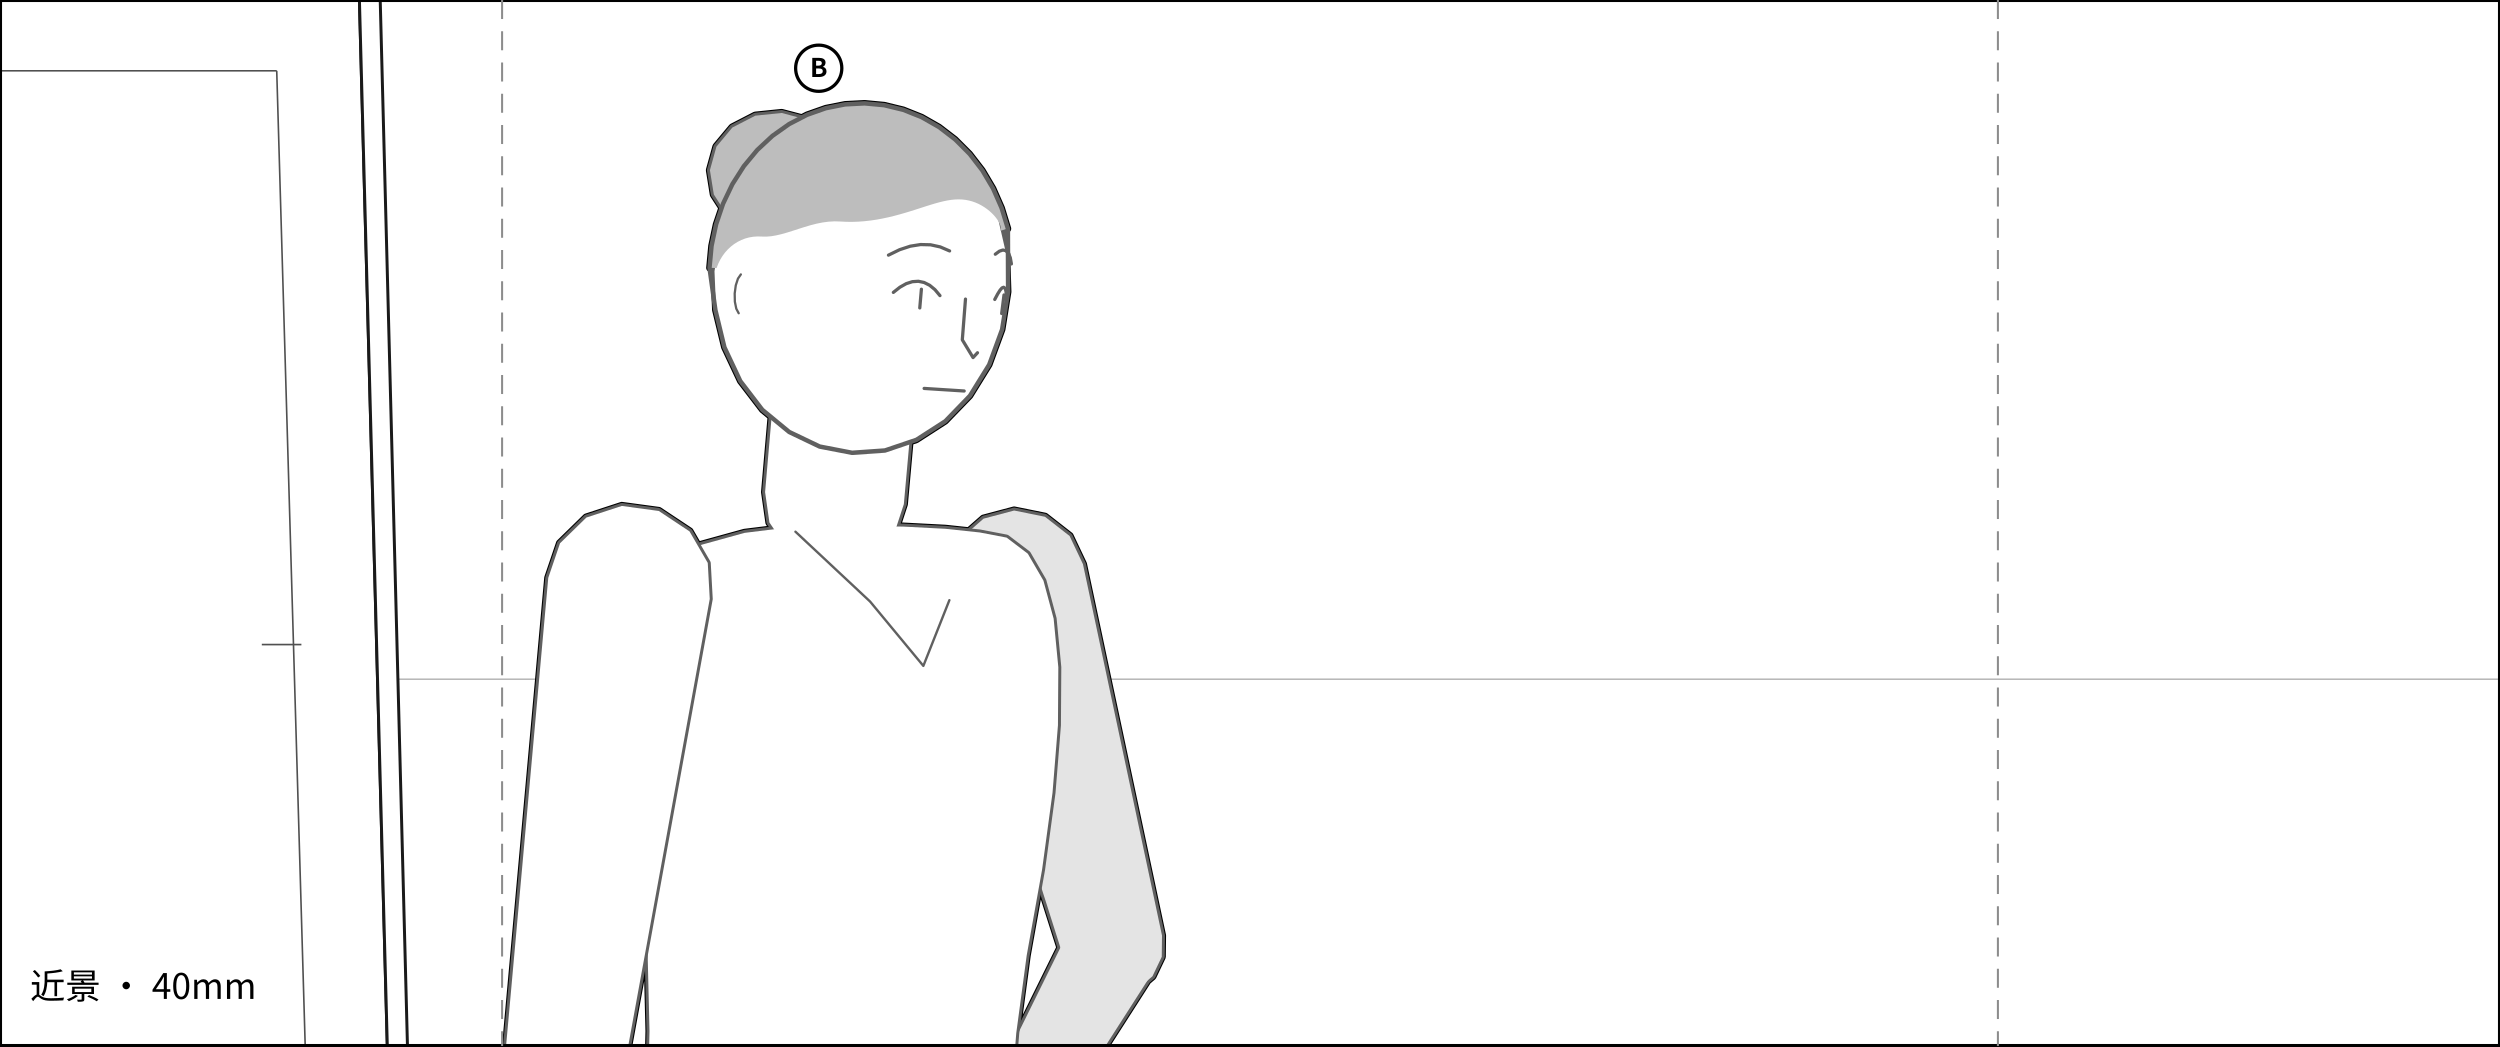
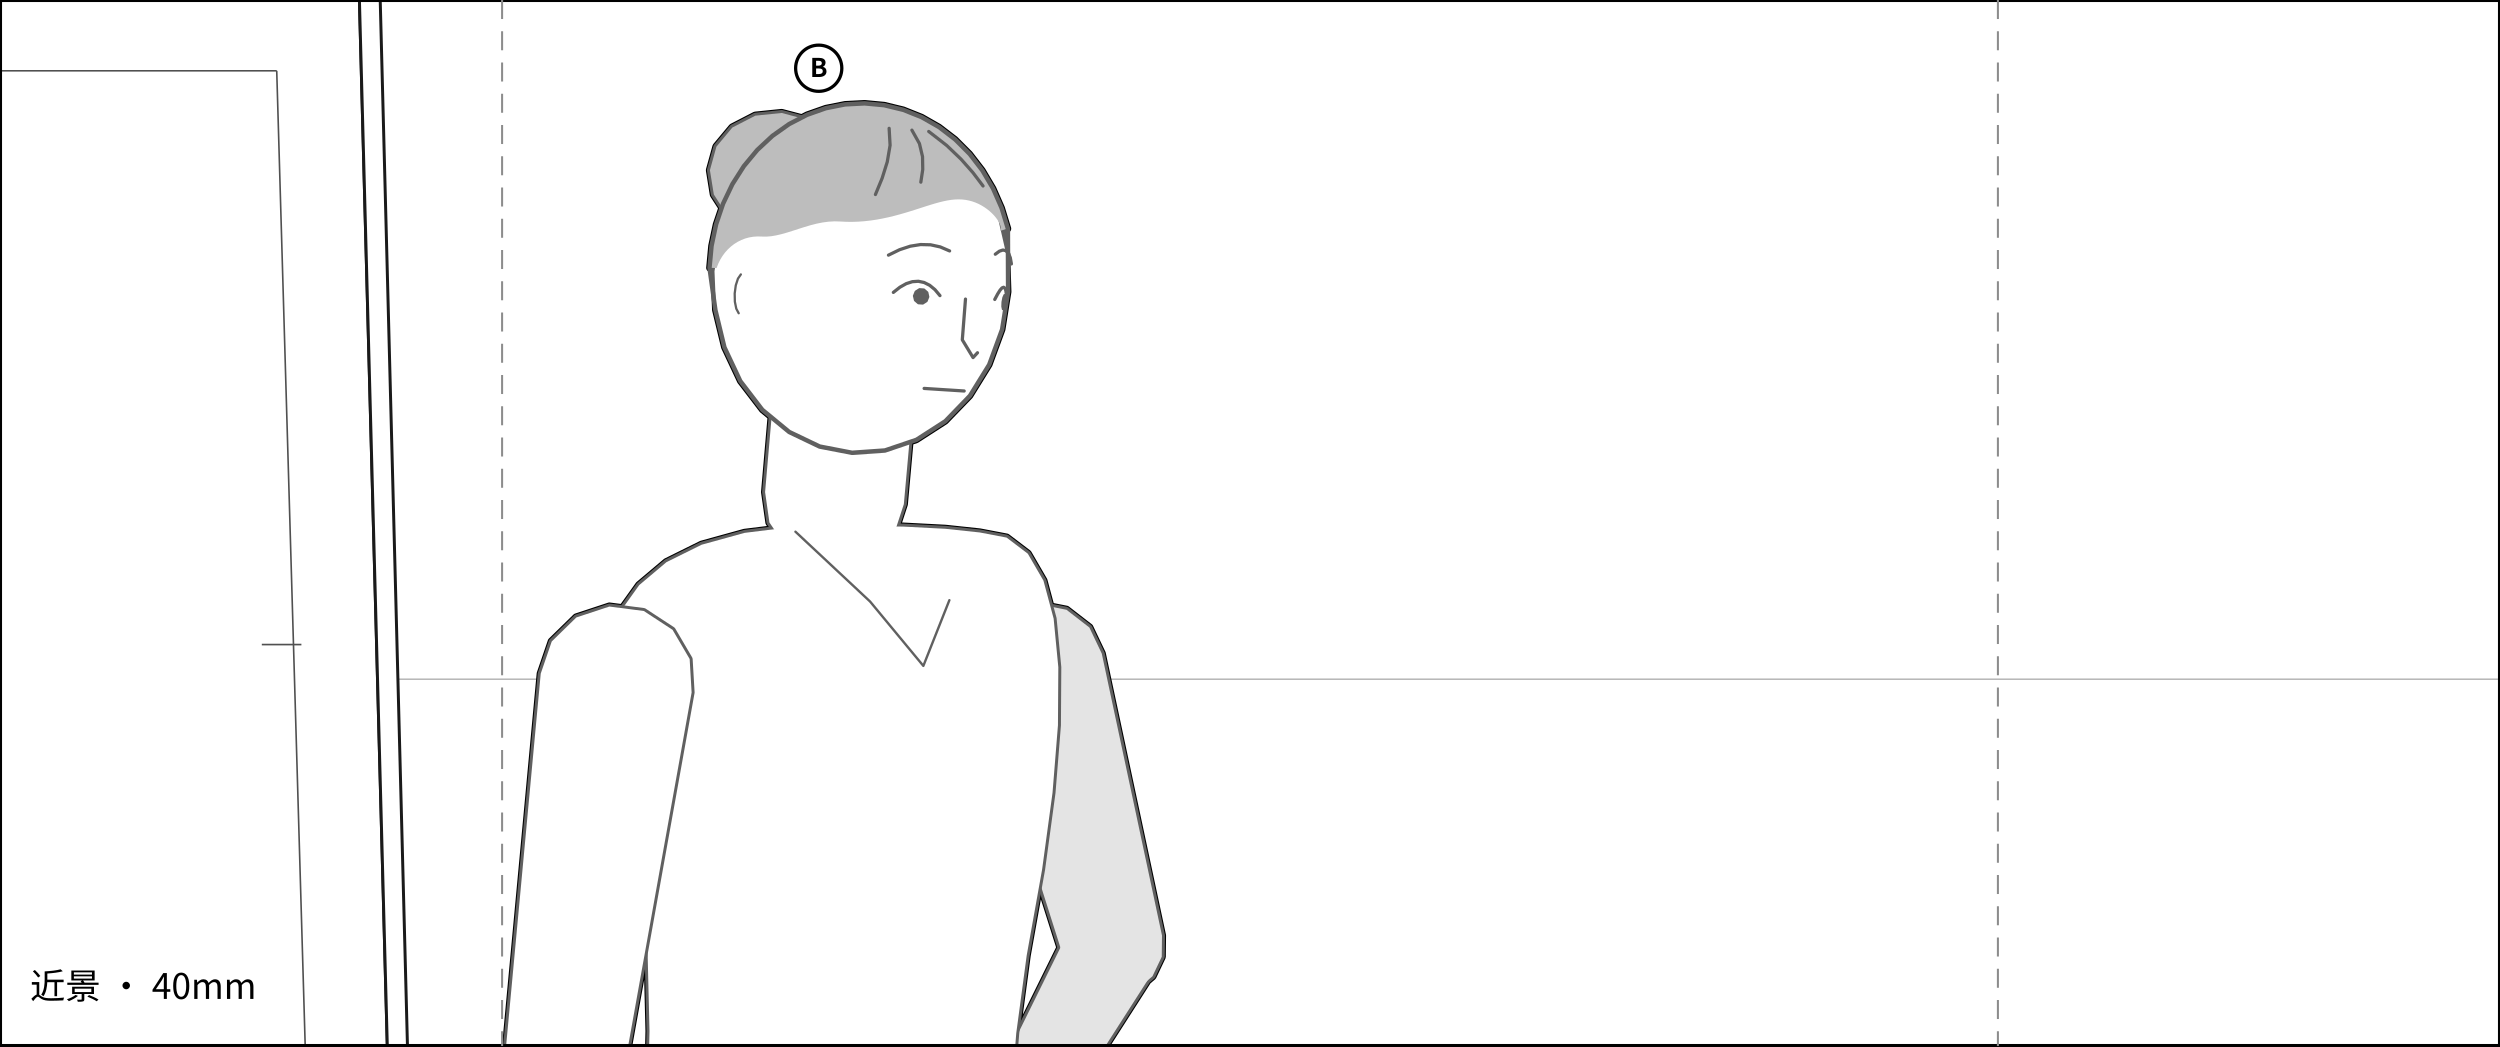
<svg xmlns="http://www.w3.org/2000/svg" viewBox="0 0 1840 769.87" width="1840" height="769.87">
  <defs>
    <clipPath id="s1bwmq6l29df">
      <rect x="0" y="0" width="1840" height="769.87" />
    </clipPath>
  </defs>
  <rect x="0" y="0" width="1840" height="769.87" fill="#ffffff" />
  <g clip-path="url(#s1bwmq6l29df)">
    <g data-layer="ground">
      <path d="M-70635.56 31505L-708.73 924.44M-60413.33 31505L-476.05 924.44M-50191.11 31505L-243.38 924.44M-39968.89 31505L-10.7 924.44M-29746.67 31505L221.97 924.44M-19524.44 31505L454.65 924.44M-9302.22 31505L687.32 924.44M920 31505L920 924.44M11142.22 31505L1152.68 924.44M21364.44 31505L1385.35 924.44M31586.67 31505L1618.03 924.44M41808.89 31505L1850.7 924.44M52031.11 31505L2083.38 924.44M62253.33 31505L2316.05 924.44M72475.56 31505L2548.73 924.44M-54792.51 24576.48L56632.51 24576.48M-10498.54 5205.74L12338.54 5205.74M-5441.14 2994.03L7281.14 2994.03M-3488.55 2140.12L5328.55 2140.12M-2453.14 1687.31L4293.14 1687.31M-1811.59 1406.74L3651.59 1406.74M-1375.08 1215.85L3215.08 1215.85M-1058.86 1077.56L2898.86 1077.56M-819.22 972.76L2659.22 972.76" fill="none" stroke="#d6d6d6" stroke-width="1" />
      <path d="M-920 212.16L2760 212.16" fill="none" stroke="#8c8c8c" stroke-width="1.6" />
    </g>
    <g data-prop="env-wall-back" data-kind="wall">
      <path d="M-801.8 924.44L2641.8 924.44L2746.85 -518.6L-906.85 -518.6Z" fill="#ffffff" stroke="#767676" stroke-width="1.4" stroke-linejoin="round" />
      <path d="M-805.77 869.91L2645.77 869.91M-832.71 499.87L2672.71 499.87" fill="none" stroke="#a5a5a5" stroke-width="0.9" />
    </g>
    <g data-prop="env-wall-left" data-kind="wall">
      <path d="M-70635.56 31505L-708.71 924.43L-808.08 -518.6L-70635.56 -30046.61Z" fill="#ffffff" stroke="#767676" stroke-width="1.4" stroke-linejoin="round" />
      <path d="M-712.47 869.9L-70635.56 29042.93M-737.95 499.86L-70635.56 12629.17" fill="none" stroke="#a5a5a5" stroke-width="0.9" />
    </g>
    <g data-prop="env-wall-right" data-kind="wall">
      <path d="M2548.71 924.43L72475.56 31505L72475.56 -30046.61L2648.08 -518.6Z" fill="#ffffff" stroke="#767676" stroke-width="1.4" stroke-linejoin="round" />
      <path d="M2552.47 869.9L72475.56 29042.93M2577.95 499.86L72475.56 12629.17" fill="none" stroke="#a5a5a5" stroke-width="0.9" />
    </g>
    <g data-prop="p-door-0" data-kind="door">
      <path d="M-138.91 940.97L289.62 940.97L262.55 -74.3L-184.4 -74.3Z" fill="#ffffff" stroke="#1a1a1a" stroke-width="2.2" stroke-linejoin="round" />
      <path d="M-83.05 843.22L226.77 843.22M-83.05 843.22L-116.48 52.11M226.77 843.22L203.67 52.11M-116.48 52.11L203.67 52.11M192.69 474.41L221.83 474.41" fill="none" stroke="#505050" stroke-width="1.2" />
      <path d="M289.62 940.97L303.92 924.44L278.08 -67.53L262.55 -74.3Z" fill="#ffffff" stroke="#1a1a1a" stroke-width="2.2" stroke-linejoin="round" />
    </g>
    <g data-prop="env-lamp-0" data-kind="lamp">
      <path d="M2259.37 1030.2L2387.64 1030.2L2388.61 1014.64L2260.26 1014.64Z" fill="#ffffff" stroke="#767676" stroke-width="1.4" stroke-linejoin="round" />
      <path d="M2259.37 1030.2L2260.26 1014.64L2181.35 967.39L2180.57 982.06Z" fill="#ffffff" stroke="#767676" stroke-width="1.4" stroke-linejoin="round" />
      <path d="M2260.26 1014.64L2388.61 1014.64L2302.15 967.39L2181.35 967.39Z" fill="#ffffff" stroke="#767676" stroke-width="1.4" stroke-linejoin="round" />
      <path d="M2279.65 992.76L2292.66 992.76L2328.08 384.18L2314.74 384.18Z" fill="#ffffff" stroke="#767676" stroke-width="1.4" stroke-linejoin="round" />
      <path d="M2279.65 992.76L2314.74 384.18L2305.73 383.07L2271.09 987.85Z" fill="#ffffff" stroke="#767676" stroke-width="1.4" stroke-linejoin="round" />
      <path d="M2314.74 384.18L2328.08 384.18L2318.98 383.07L2305.73 383.07Z" fill="#ffffff" stroke="#767676" stroke-width="1.4" stroke-linejoin="round" />
      <path d="M2280.43 404.17L2504.72 404.17L2445.08 170.53L2307.55 170.53Z" fill="#ffffff" stroke="#767676" stroke-width="1.4" stroke-linejoin="round" />
      <path d="M2280.43 404.17L2307.55 170.53L2220.39 173.15L2146.36 385.24Z" fill="#ffffff" stroke="#767676" stroke-width="1.4" stroke-linejoin="round" />
    </g>
    <g data-subject="s0" data-view="3q">
-       <path d="M622.59 132.8L619.82 115.03L609.89 99.36L594.27 88.15L575.32 83.15L555.91 85.14L539.04 93.84L527.29 107.93L522.5 125.24L525.37 143.12L535.47 158.8L551.2 169.91L570.16 174.77L589.46 172.67L606.17 163.96L617.8 149.97ZM784.14 709.01L792.04 722.41L805.03 731.05L820.65 733.35L835.99 728.9L848.21 718.54L855.05 704.2L855.23 688.54L797.05 415.22L787.23 394.5L769.1 380.34L746.4 375.75L723.89 381.73L706.35 397.08L697.49 418.54L699.19 441.58ZM713.32 833.52L710.69 844.11L712.81 854.62L719.29 863.11L728.92 868.01L739.92 868.43L750.26 864.31L758.07 856.41L848.77 715.04L854.2 699.83L852.24 684.04L843.29 671L829.23 663.49L813.03 663.13L798.13 670.02L787.75 682.71ZM706.13 880.81L708.1 889.85L713.56 897.28L721.64 901.92L731.06 903.05L740.35 900.52L748.05 894.71L752.96 886.54L765.18 852.55L766.59 837.87L760.66 824.6L748.83 815.95L733.96 814.04L719.67 819.37L709.46 830.65L705.83 845.12ZM637.08 1381.5L644.87 1402.1L661.19 1417.03L683.05 1423.61L706.5 1420.71L727.33 1408.89L741.86 1390.3L747.5 1368.23L759.33 996.14L751.35 959.09L726.68 930.26L690.49 915.96L650.57 919.43L615.68 940.06L593.53 973.37L589.03 1012.01ZM640.83 1775.75L643.97 1788.33L652.66 1797.88L665.23 1802.61L679.36 1801.66L692.4 1795.23L701.96 1784.52L706.26 1771.51L745.72 1371.6L742.38 1348.67L728.52 1330.34L706.99 1320.5L682.29 1321.25L659.62 1332.5L643.82 1351.9L638.26 1375.31ZM807.36 1841.94L817.55 1838.46L825.76 1831.42L830.51 1822.09L830.91 1812.2L826.9 1803.56L819.19 1797.76L809.21 1795.87L644.69 1799.92L628.97 1803.73L615.92 1813.6L608.35 1827.42L607.88 1842.25L614.59 1854.91L627.03 1862.72L642.54 1864.03ZM515.84 1394.5L525.64 1417.63L544.96 1434.09L570.31 1440.99L597.17 1437.16L620.81 1423.34L637.08 1401.99L643.15 1376.85L649.68 1002.02L639.71 959.45L610.35 926.61L567.83 910.79L521.39 915.66L481.36 940.32L456.75 979.36L453.08 1024.03ZM519.28 1789.5L522.89 1803.88L532.84 1814.84L547.28 1820.36L563.53 1819.44L578.6 1812.27L589.72 1800.18L594.87 1785.4L640.98 1382.37L637.48 1355.92L621.69 1334.6L596.86 1322.94L568.2 1323.49L541.83 1336.2L523.41 1358.4L516.91 1385.33ZM666.62 1862.15L678.24 1858.1L687.58 1850.09L692.98 1839.53L693.48 1828.33L688.98 1818.47L680.27 1811.73L668.92 1809.33L529.45 1809.09L510.99 1813.09L495.56 1824.29L486.54 1840.24L485.92 1857.45L493.81 1872.15L508.46 1881.13L526.67 1882.47ZM671.93 296.59L668.88 274.23L656.34 255.29L636.74 243.54L613.95 241.33L592.48 249.17L576.64 265.51L569.62 287.09L563.11 362.17L566.3 384.53L579.01 403.27L598.67 414.69L621.36 416.58L642.6 408.61L658.24 392.37L665.22 371.06ZM585.18 387.59L627.9 387.04L664.74 387.58L695.8 389.2L721.14 391.9L740.85 395.67L756.45 407.51L767.99 427.39L775.47 455.26L778.92 491.08L778.65 533.81L774.66 583.44L766.99 639.91L755.65 703.19L747.97 760.33L743.93 811.34L743.7 836.7L474 845.31L476.84 809.97L478.04 758.96L476.69 703.43L472.77 643.26L468.16 591.96L462.88 549.64L456.92 516.4L450.28 492.32L450.31 469.97L457.04 449.4L470.46 430.64L490.54 413.73L516.41 400.92L547.98 392.2ZM743.7 836.7L743.53 856.25L746.72 895.1L743.69 932.17L734.45 967.51L718.99 1001.21L697.31 1033.3L673.95 1057.82L648.89 1074.79L622.08 1084.2L593.47 1086.03L566.22 1079.57L540.33 1064.76L515.78 1041.52L492.56 1009.76L476.62 975.35L468.03 938.31L466.84 898.69L473.1 856.52L474 845.31ZM454.22 1478.14L815.29 1445.01L863.76 1350.91L759.8 883.86L703.57 791.48L518.91 799.38L476.9 829.26L448.66 974.28L434.47 1070.78L390.24 1418.13ZM371.81 777.16L374.35 795.31L384.71 810.52L400.91 819.94L419.89 821.84L438.08 815.88L452.12 803.21L459.39 786.19L522.38 440.83L520.91 414.31L507.49 391.11L484.84 376.07L457.64 372.38L431.58 380.9L412.17 399.86L403.53 425.29ZM402.23 1055.6L406.35 1067.29L415.38 1075.98L427.62 1080.06L440.74 1078.77L452.3 1072.36L460.12 1062.05L462.76 1049.76L458.14 778.27L453.45 760.53L440.97 746.78L423.24 739.89L403.95 741.32L387.13 750.81L376.32 766.39L373.79 784.79ZM413.34 1163.43L417.61 1173.87L426.19 1181.44L437.52 1184.76L449.53 1183.25L460.04 1177.19L467.16 1167.68L469.6 1156.44L468.42 1049.61L464.4 1034.47L453.51 1022.96L438.07 1017.57L421.39 1019.48L407.07 1028.29L398.22 1042.13L396.75 1057.98ZM741.42 214.75L740.5 186.73L734.29 159.66L723.07 134.88L707.38 113.62L687.97 96.98L665.79 85.82L641.95 80.72L617.65 82L594.12 89.61L572.58 103.19L554.14 122.06L539.76 145.26L530.17 171.59L525.87 199.7L527.07 228.13L533.69 255.43L545.35 280.22L561.45 301.24L581.15 317.47L603.43 328.13L627.18 332.71L651.21 331.02L674.33 323.18L695.42 309.59L713.45 290.95L727.55 268.16L737.03 242.34ZM527.43 197.31L527.59 196.77L528.74 193.83L530.14 191.02L531.78 188.36L533.63 185.86L535.69 183.56L537.94 181.47L540.35 179.61L542.92 177.99L545.62 176.64L548.44 175.55L551.38 174.75L554.41 174.24L557.54 174.03L560.75 174.11L564.11 174.16L567.68 173.86L571.43 173.21L575.35 172.29L579.42 171.13L583.6 169.82L587.88 168.43L592.23 167.05L596.62 165.75L601.04 164.62L605.45 163.74L609.86 163.15L614.25 162.91L618.62 163.04L623.01 163.26L627.44 163.29L631.89 163.14L636.35 162.8L640.79 162.3L645.21 161.64L649.58 160.83L653.89 159.91L658.13 158.88L662.27 157.77L666.32 156.61L670.25 155.41L674.06 154.21L677.75 153.02L681.31 151.87L684.74 150.79L688.05 149.79L691.23 148.91L694.3 148.16L697.26 147.55L700.12 147.1L702.89 146.83L705.58 146.74L708.2 146.84L710.75 147.13L713.23 147.61L715.65 148.27L717.99 149.1L720.26 150.09L722.43 151.24L724.51 152.51L726.47 153.89L728.3 155.36L729.99 156.89L731.51 158.46L732.86 160.04L734.02 161.61L734.97 163.14L735.72 164.6L736.24 165.97L736.53 167.22L736.58 168.34L736.41 169.3L736.06 169.96L741.26 168.3L736.66 153.24L730.38 138.95L722.52 125.67L713.21 113.61L702.58 102.98L690.82 93.96L678.1 86.71L664.63 81.34L650.65 77.95L636.37 76.62L622.03 77.36L607.88 80.17L594.15 85.01L581.07 91.8L568.87 100.43L557.76 110.76L547.92 122.62L539.52 135.81L532.7 150.1L527.58 165.25L524.24 181L522.74 197.1ZM556.61 217.1L556.13 207.56L553.73 199.76L549.87 195.25L545.33 194.93L541 198.87L537.75 206.28L536.21 215.7L536.7 225.26L539.11 233.05L542.97 237.54L547.51 237.84L551.82 233.9L555.07 226.5Z" fill="#000000" stroke="#000000" stroke-width="6" stroke-linejoin="round" />
+       <path d="M622.59 132.8L619.82 115.03L609.89 99.36L594.27 88.15L575.32 83.15L555.91 85.14L539.04 93.84L527.29 107.93L522.5 125.24L525.37 143.12L535.47 158.8L551.2 169.91L570.16 174.77L589.46 172.67L606.17 163.96L617.8 149.97ZM784.13 708.98L792.03 722.39L805.02 731.05L820.65 733.35L836 728.9L848.22 718.53L855.05 704.18L855.22 688.51L810.9 481.03L801.76 461.83L784.89 448.78L763.78 444.62L742.85 450.29L726.52 464.61L718.26 484.58L719.81 505.97ZM713.32 833.52L710.69 844.11L712.81 854.62L719.29 863.11L728.92 868.01L739.92 868.43L750.26 864.31L758.07 856.41L848.77 715.04L854.2 699.83L852.24 684.04L843.29 671L829.23 663.49L813.03 663.13L798.13 670.02L787.75 682.71ZM706.13 880.81L708.1 889.85L713.56 897.28L721.64 901.92L731.06 903.05L740.35 900.52L748.05 894.71L752.96 886.54L765.18 852.55L766.59 837.87L760.66 824.6L748.83 815.95L733.96 814.04L719.67 819.37L709.46 830.65L705.83 845.12ZM637.08 1381.5L644.87 1402.1L661.19 1417.03L683.05 1423.61L706.5 1420.71L727.33 1408.89L741.86 1390.3L747.5 1368.23L759.33 996.14L751.35 959.09L726.68 930.26L690.49 915.96L650.57 919.43L615.68 940.06L593.53 973.37L589.03 1012.01ZM640.83 1775.75L643.97 1788.33L652.66 1797.88L665.23 1802.61L679.36 1801.66L692.4 1795.23L701.96 1784.52L706.26 1771.51L745.72 1371.6L742.38 1348.67L728.52 1330.34L706.99 1320.5L682.29 1321.25L659.62 1332.5L643.82 1351.9L638.26 1375.31ZM807.36 1841.94L817.55 1838.46L825.76 1831.42L830.51 1822.09L830.91 1812.2L826.9 1803.56L819.19 1797.76L809.21 1795.87L644.69 1799.92L628.97 1803.73L615.92 1813.6L608.35 1827.42L607.88 1842.25L614.59 1854.91L627.03 1862.72L642.54 1864.03ZM515.84 1394.5L525.64 1417.63L544.96 1434.09L570.31 1440.99L597.17 1437.16L620.81 1423.34L637.08 1401.99L643.15 1376.85L649.68 1002.02L639.71 959.45L610.35 926.61L567.83 910.79L521.39 915.66L481.36 940.32L456.75 979.36L453.08 1024.03ZM519.28 1789.5L522.89 1803.88L532.84 1814.84L547.28 1820.36L563.53 1819.44L578.6 1812.27L589.72 1800.18L594.87 1785.4L640.98 1382.37L637.48 1355.92L621.69 1334.6L596.86 1322.94L568.2 1323.49L541.83 1336.2L523.41 1358.4L516.91 1385.33ZM666.62 1862.15L678.24 1858.1L687.58 1850.09L692.98 1839.53L693.48 1828.33L688.98 1818.47L680.27 1811.73L668.92 1809.33L529.45 1809.09L510.99 1813.09L495.56 1824.29L486.54 1840.24L485.92 1857.45L493.81 1872.15L508.46 1881.13L526.67 1882.47ZM671.93 296.59L668.88 274.23L656.34 255.29L636.74 243.54L613.95 241.33L592.48 249.17L576.64 265.51L569.62 287.09L563.11 362.17L566.3 384.53L579.01 403.27L598.67 414.69L621.36 416.58L642.6 408.61L658.24 392.37L665.22 371.06ZM585.18 387.59L627.9 387.04L664.74 387.58L695.8 389.2L721.14 391.9L740.85 395.67L756.45 407.51L767.99 427.39L775.47 455.26L778.92 491.08L778.65 533.81L774.66 583.44L766.99 639.91L755.65 703.19L747.97 760.33L743.93 811.34L743.7 836.7L474 845.31L476.84 809.97L478.04 758.96L476.69 703.43L472.77 643.26L468.16 591.96L462.88 549.64L456.92 516.4L450.28 492.32L450.31 469.97L457.04 449.4L470.46 430.64L490.54 413.73L516.41 400.92L547.98 392.2ZM743.7 836.7L743.53 856.25L746.72 895.1L743.69 932.17L734.45 967.51L718.99 1001.21L697.31 1033.3L673.95 1057.82L648.89 1074.79L622.08 1084.2L593.47 1086.03L566.22 1079.57L540.33 1064.76L515.78 1041.52L492.56 1009.76L476.62 975.35L468.03 938.31L466.84 898.69L473.1 856.52L474 845.31ZM454.22 1478.14L815.29 1445.01L863.76 1350.91L759.8 883.86L703.57 791.48L518.91 799.38L476.9 829.26L448.66 974.28L434.47 1070.78L390.24 1418.13ZM371.82 777.04L374.32 795.23L384.68 810.48L400.9 819.94L419.91 821.83L438.13 815.86L452.17 803.14L459.41 786.07L509.03 509.68L507.58 485.03L495.01 463.56L473.86 449.71L448.5 446.42L424.2 454.44L406.08 472.13L397.98 495.78ZM402.23 1055.6L406.35 1067.29L415.38 1075.98L427.62 1080.06L440.74 1078.77L452.3 1072.36L460.12 1062.05L462.76 1049.76L458.14 778.27L453.45 760.53L440.97 746.78L423.24 739.89L403.95 741.32L387.13 750.81L376.32 766.39L373.79 784.79ZM413.34 1163.43L417.61 1173.87L426.19 1181.44L437.52 1184.76L449.53 1183.25L460.04 1177.19L467.16 1167.68L469.6 1156.44L468.42 1049.61L464.4 1034.47L453.51 1022.96L438.07 1017.57L421.39 1019.48L407.07 1028.29L398.22 1042.13L396.75 1057.98ZM741.42 214.75L740.5 186.73L734.29 159.66L723.07 134.88L707.38 113.62L687.97 96.98L665.79 85.82L641.95 80.72L617.65 82L594.12 89.61L572.58 103.19L554.14 122.06L539.76 145.26L530.17 171.59L525.87 199.7L527.07 228.13L533.69 255.43L545.35 280.22L561.45 301.24L581.15 317.47L603.43 328.13L627.18 332.71L651.21 331.02L674.33 323.18L695.42 309.59L713.45 290.95L727.55 268.16L737.03 242.34ZM527.43 197.31L527.59 196.77L528.74 193.83L530.14 191.02L531.78 188.36L533.63 185.86L535.69 183.56L537.94 181.47L540.35 179.61L542.92 177.99L545.62 176.64L548.44 175.55L551.38 174.75L554.41 174.24L557.54 174.03L560.75 174.11L564.11 174.16L567.68 173.86L571.43 173.21L575.35 172.29L579.42 171.13L583.6 169.82L587.88 168.43L592.23 167.05L596.62 165.75L601.04 164.62L605.45 163.74L609.86 163.15L614.25 162.91L618.62 163.04L623.01 163.26L627.44 163.29L631.89 163.14L636.35 162.8L640.79 162.3L645.21 161.64L649.58 160.83L653.89 159.91L658.13 158.88L662.27 157.77L666.32 156.61L670.25 155.41L674.06 154.21L677.75 153.02L681.31 151.87L684.74 150.79L688.05 149.79L691.23 148.91L694.3 148.16L697.26 147.55L700.12 147.1L702.89 146.83L705.58 146.74L708.2 146.84L710.75 147.13L713.23 147.61L715.65 148.27L717.99 149.1L720.26 150.09L722.43 151.24L724.51 152.51L726.47 153.89L728.3 155.36L729.99 156.89L731.51 158.46L732.86 160.04L734.02 161.61L734.97 163.14L735.72 164.6L736.24 165.97L736.53 167.22L736.58 168.34L736.41 169.3L736.06 169.96L741.26 168.3L736.66 153.24L730.38 138.95L722.52 125.67L713.21 113.61L702.58 102.98L690.82 93.96L678.1 86.71L664.63 81.34L650.65 77.95L636.37 76.62L622.03 77.36L607.88 80.17L594.15 85.01L581.07 91.8L568.87 100.43L557.76 110.76L547.92 122.62L539.52 135.81L532.7 150.1L527.58 165.25L524.24 181L522.74 197.1ZM556.61 217.1L556.13 207.56L553.73 199.76L549.87 195.25L545.33 194.93L541 198.87L537.75 206.28L536.21 215.7L536.7 225.26L539.11 233.05L542.97 237.54L547.51 237.84L551.82 233.9L555.07 226.5Z" fill="#000000" stroke="#000000" stroke-width="6" stroke-linejoin="round" />
      <path d="M622.59 132.8L619.82 115.03L609.89 99.36L594.27 88.15L575.32 83.15L555.91 85.14L539.04 93.84L527.29 107.93L522.5 125.24L525.37 143.12L535.47 158.8L551.2 169.91L570.16 174.77L589.46 172.67L606.17 163.96L617.8 149.97Z" fill="none" stroke="#606060" stroke-width="4.4" stroke-linejoin="round" />
      <path d="M622.59 132.8L619.82 115.03L609.89 99.36L594.27 88.15L575.32 83.15L555.91 85.14L539.04 93.84L527.29 107.93L522.5 125.24L525.37 143.12L535.47 158.8L551.2 169.91L570.16 174.77L589.46 172.67L606.17 163.96L617.8 149.97Z" fill="#bdbdbd" stroke="none" />
-       <path d="M784.14 709.01L792.04 722.41L805.03 731.05L820.65 733.35L835.99 728.9L848.21 718.54L855.05 704.2L855.23 688.54L797.05 415.22L787.23 394.5L769.1 380.34L746.4 375.75L723.89 381.73L706.35 397.08L697.49 418.54L699.19 441.58ZM713.32 833.52L710.69 844.11L712.81 854.62L719.29 863.11L728.92 868.01L739.92 868.43L750.26 864.31L758.07 856.41L848.77 715.04L854.2 699.83L852.24 684.04L843.29 671L829.23 663.49L813.03 663.13L798.13 670.02L787.75 682.71ZM706.13 880.81L708.1 889.85L713.56 897.28L721.64 901.92L731.06 903.05L740.35 900.52L748.05 894.71L752.96 886.54L765.18 852.55L766.59 837.87L760.66 824.6L748.83 815.95L733.96 814.04L719.67 819.37L709.46 830.65L705.83 845.12Z" fill="none" stroke="#606060" stroke-width="4.4" stroke-linejoin="round" />
-       <path d="M784.14 709.01L792.04 722.41L805.03 731.05L820.65 733.35L835.99 728.9L848.21 718.54L855.05 704.2L855.23 688.54L797.05 415.22L787.23 394.5L769.1 380.34L746.4 375.75L723.89 381.73L706.35 397.08L697.49 418.54L699.19 441.58Z" fill="#e4e4e4" stroke="none" />
+       <path d="M784.13 708.98L792.03 722.39L805.02 731.05L820.65 733.35L836 728.9L848.22 718.53L855.05 704.18L855.22 688.51L810.9 481.03L801.76 461.83L784.89 448.78L763.78 444.62L742.85 450.29L726.52 464.61L718.26 484.58L719.81 505.97ZM713.32 833.52L710.69 844.11L712.81 854.62L719.29 863.11L728.92 868.01L739.92 868.43L750.26 864.31L758.07 856.41L848.77 715.04L854.2 699.83L852.24 684.04L843.29 671L829.23 663.49L813.03 663.13L798.13 670.02L787.75 682.71ZM706.13 880.81L708.1 889.85L713.56 897.28L721.64 901.92L731.06 903.05L740.35 900.52L748.05 894.71L752.96 886.54L765.18 852.55L766.59 837.87L760.66 824.6L748.83 815.95L733.96 814.04L719.67 819.37L709.46 830.65L705.83 845.12Z" fill="none" stroke="#606060" stroke-width="4.4" stroke-linejoin="round" />
+       <path d="M784.13 708.98L792.03 722.39L805.02 731.05L820.65 733.35L836 728.9L848.22 718.53L855.05 704.18L855.22 688.51L810.9 481.03L801.76 461.83L784.89 448.78L763.78 444.62L742.85 450.29L726.52 464.61L718.26 484.58L719.81 505.97Z" fill="#e4e4e4" stroke="none" />
      <path d="M713.32 833.52L710.69 844.11L712.81 854.62L719.29 863.11L728.92 868.01L739.92 868.43L750.26 864.31L758.07 856.41L848.77 715.04L854.2 699.83L852.24 684.04L843.29 671L829.23 663.49L813.03 663.13L798.13 670.02L787.75 682.71Z" fill="#e4e4e4" stroke="none" />
      <path d="M706.13 880.81L708.1 889.85L713.56 897.28L721.64 901.92L731.06 903.05L740.35 900.52L748.05 894.71L752.96 886.54L765.18 852.55L766.59 837.87L760.66 824.6L748.83 815.95L733.96 814.04L719.67 819.37L709.46 830.65L705.83 845.12Z" fill="#e4e4e4" stroke="none" />
      <path d="M773.21 839.89L719.48 812.28" fill="none" stroke="#606060" stroke-width="1.76" stroke-linecap="round" stroke-linejoin="round" />
      <path d="M637.08 1381.5L644.87 1402.1L661.19 1417.03L683.05 1423.61L706.5 1420.71L727.33 1408.89L741.86 1390.3L747.5 1368.23L759.33 996.14L751.35 959.09L726.68 930.26L690.49 915.96L650.57 919.43L615.68 940.06L593.53 973.37L589.03 1012.01ZM640.83 1775.75L643.97 1788.33L652.66 1797.88L665.23 1802.61L679.36 1801.66L692.4 1795.23L701.96 1784.52L706.26 1771.51L745.72 1371.6L742.38 1348.67L728.52 1330.34L706.99 1320.5L682.29 1321.25L659.62 1332.5L643.82 1351.9L638.26 1375.31ZM807.36 1841.94L817.55 1838.46L825.76 1831.42L830.51 1822.09L830.91 1812.2L826.9 1803.56L819.19 1797.76L809.21 1795.87L644.69 1799.92L628.97 1803.73L615.92 1813.6L608.35 1827.42L607.88 1842.25L614.59 1854.91L627.03 1862.72L642.54 1864.03Z" fill="none" stroke="#606060" stroke-width="4.4" stroke-linejoin="round" />
      <path d="M637.08 1381.5L644.87 1402.1L661.19 1417.03L683.05 1423.61L706.5 1420.71L727.33 1408.89L741.86 1390.3L747.5 1368.23L759.33 996.14L751.35 959.09L726.68 930.26L690.49 915.96L650.57 919.43L615.68 940.06L593.53 973.37L589.03 1012.01Z" fill="#e4e4e4" stroke="none" />
      <path d="M640.83 1775.75L643.97 1788.33L652.66 1797.88L665.23 1802.61L679.36 1801.66L692.4 1795.23L701.96 1784.52L706.26 1771.51L745.72 1371.6L742.38 1348.67L728.52 1330.34L706.99 1320.5L682.29 1321.25L659.62 1332.5L643.82 1351.9L638.26 1375.31Z" fill="#e4e4e4" stroke="none" />
      <path d="M807.36 1841.94L817.55 1838.46L825.76 1831.42L830.51 1822.09L830.91 1812.2L826.9 1803.56L819.19 1797.76L809.21 1795.87L644.69 1799.92L628.97 1803.73L615.92 1813.6L608.35 1827.42L607.88 1842.25L614.59 1854.91L627.03 1862.72L642.54 1864.03Z" fill="#969696" stroke="none" />
      <path d="M515.84 1394.5L525.64 1417.63L544.96 1434.09L570.31 1440.99L597.17 1437.16L620.81 1423.34L637.08 1401.99L643.15 1376.85L649.68 1002.02L639.71 959.45L610.35 926.61L567.83 910.79L521.39 915.66L481.36 940.32L456.75 979.36L453.08 1024.03ZM519.28 1789.5L522.89 1803.88L532.84 1814.84L547.28 1820.36L563.53 1819.44L578.6 1812.27L589.72 1800.18L594.87 1785.4L640.98 1382.37L637.48 1355.92L621.69 1334.6L596.86 1322.94L568.2 1323.49L541.83 1336.2L523.41 1358.4L516.91 1385.33ZM666.62 1862.15L678.24 1858.1L687.58 1850.09L692.98 1839.53L693.48 1828.33L688.98 1818.47L680.27 1811.73L668.92 1809.33L529.45 1809.09L510.99 1813.09L495.56 1824.29L486.54 1840.24L485.92 1857.45L493.81 1872.15L508.46 1881.13L526.67 1882.47Z" fill="none" stroke="#606060" stroke-width="4.4" stroke-linejoin="round" />
      <path d="M515.84 1394.5L525.64 1417.63L544.96 1434.09L570.31 1440.99L597.17 1437.16L620.81 1423.34L637.08 1401.99L643.15 1376.85L649.68 1002.02L639.71 959.45L610.35 926.61L567.83 910.79L521.39 915.66L481.36 940.32L456.75 979.36L453.08 1024.03Z" fill="#ffffff" stroke="none" />
      <path d="M519.28 1789.5L522.89 1803.88L532.84 1814.84L547.28 1820.36L563.53 1819.44L578.6 1812.27L589.72 1800.18L594.87 1785.4L640.98 1382.37L637.48 1355.92L621.69 1334.6L596.86 1322.94L568.2 1323.49L541.83 1336.2L523.41 1358.4L516.91 1385.33Z" fill="#ffffff" stroke="none" />
      <path d="M666.62 1862.15L678.24 1858.1L687.58 1850.09L692.98 1839.53L693.48 1828.33L688.98 1818.47L680.27 1811.73L668.92 1809.33L529.45 1809.09L510.99 1813.09L495.56 1824.29L486.54 1840.24L485.92 1857.45L493.81 1872.15L508.46 1881.13L526.67 1882.47Z" fill="#969696" stroke="none" />
      <path d="M671.93 296.59L668.88 274.23L656.34 255.29L636.74 243.54L613.95 241.33L592.48 249.17L576.64 265.51L569.62 287.09L563.11 362.17L566.3 384.53L579.01 403.27L598.67 414.69L621.36 416.58L642.6 408.61L658.24 392.37L665.22 371.06ZM585.18 387.59L627.9 387.04L664.74 387.58L695.8 389.2L721.14 391.9L740.85 395.67L756.45 407.51L767.99 427.39L775.47 455.26L778.92 491.08L778.65 533.81L774.66 583.44L766.99 639.91L755.65 703.19L747.97 760.33L743.93 811.34L743.7 836.7L474 845.31L476.84 809.97L478.04 758.96L476.69 703.43L472.77 643.26L468.16 591.96L462.88 549.64L456.92 516.4L450.28 492.32L450.31 469.97L457.04 449.4L470.46 430.64L490.54 413.73L516.41 400.92L547.98 392.2Z" fill="none" stroke="#606060" stroke-width="4.4" stroke-linejoin="round" />
      <path d="M671.93 296.59L668.88 274.23L656.34 255.29L636.74 243.54L613.95 241.33L592.48 249.17L576.64 265.51L569.62 287.09L563.11 362.17L566.3 384.53L579.01 403.27L598.67 414.69L621.36 416.58L642.6 408.61L658.24 392.37L665.22 371.06Z" fill="#ffffff" stroke="none" />
      <path d="M585.18 387.59L627.9 387.04L664.74 387.58L695.8 389.2L721.14 391.9L740.85 395.67L756.45 407.51L767.99 427.39L775.47 455.26L778.92 491.08L778.65 533.81L774.66 583.44L766.99 639.91L755.65 703.19L747.97 760.33L743.93 811.34L743.7 836.7L474 845.31L476.84 809.97L478.04 758.96L476.69 703.43L472.77 643.26L468.16 591.96L462.88 549.64L456.92 516.4L450.28 492.32L450.31 469.97L457.04 449.4L470.46 430.64L490.54 413.73L516.41 400.92L547.98 392.2Z" fill="#ffffff" stroke="none" />
      <path d="M743.7 836.7L743.53 856.25L746.72 895.1L743.69 932.17L734.45 967.51L718.99 1001.21L697.31 1033.3L673.95 1057.82L648.89 1074.79L622.08 1084.2L593.47 1086.03L566.22 1079.57L540.33 1064.76L515.78 1041.52L492.56 1009.76L476.62 975.35L468.03 938.31L466.84 898.69L473.1 856.52L474 845.31Z" fill="#ffffff" stroke="none" />
      <path d="M585.45 391.33L640.36 442.71L679.58 490.1L698.75 441.73" fill="none" stroke="#606060" stroke-width="1.76" stroke-linecap="round" stroke-linejoin="round" />
      <path d="M474 845.31L610.29 848.16L743.7 836.7" fill="none" stroke="#606060" stroke-width="1.76" stroke-linecap="round" stroke-linejoin="round" />
      <path d="M454.22 1478.14L815.29 1445.01L863.76 1350.91L759.8 883.86L703.57 791.48L518.91 799.38L476.9 829.26L448.66 974.28L434.47 1070.78L390.24 1418.13Z" fill="none" stroke="#606060" stroke-width="4.4" stroke-linejoin="round" />
      <path d="M454.22 1478.14L815.29 1445.01L863.76 1350.91L759.8 883.86L703.57 791.48L518.91 799.38L476.9 829.26L448.66 974.28L434.47 1070.78L390.24 1418.13Z" fill="#ffffff" stroke="none" />
-       <path d="M371.81 777.16L374.35 795.31L384.71 810.52L400.91 819.94L419.89 821.84L438.08 815.88L452.12 803.21L459.39 786.19L522.38 440.83L520.91 414.31L507.49 391.11L484.84 376.07L457.64 372.38L431.58 380.9L412.17 399.86L403.53 425.29ZM402.23 1055.6L406.35 1067.29L415.38 1075.98L427.62 1080.06L440.74 1078.77L452.3 1072.36L460.12 1062.05L462.76 1049.76L458.14 778.27L453.45 760.53L440.97 746.78L423.24 739.89L403.95 741.32L387.13 750.81L376.32 766.39L373.79 784.79ZM413.34 1163.43L417.61 1173.87L426.19 1181.44L437.52 1184.76L449.53 1183.25L460.04 1177.19L467.16 1167.68L469.6 1156.44L468.42 1049.61L464.4 1034.47L453.51 1022.96L438.07 1017.57L421.39 1019.48L407.07 1028.29L398.22 1042.13L396.75 1057.98Z" fill="none" stroke="#606060" stroke-width="4.4" stroke-linejoin="round" />
-       <path d="M371.81 777.16L374.35 795.31L384.71 810.52L400.91 819.94L419.89 821.84L438.08 815.88L452.12 803.21L459.39 786.19L522.38 440.83L520.91 414.31L507.49 391.11L484.84 376.07L457.64 372.38L431.58 380.9L412.17 399.86L403.53 425.29Z" fill="#ffffff" stroke="none" />
+       <path d="M371.82 777.04L374.32 795.23L384.68 810.48L400.9 819.94L419.91 821.83L438.13 815.86L452.17 803.14L459.41 786.07L509.03 509.68L507.58 485.03L495.01 463.56L473.86 449.71L448.5 446.42L424.2 454.44L406.08 472.13L397.98 495.78ZM402.23 1055.6L406.35 1067.29L415.38 1075.98L427.62 1080.06L440.74 1078.77L452.3 1072.36L460.12 1062.05L462.76 1049.76L458.14 778.27L453.45 760.53L440.97 746.78L423.24 739.89L403.95 741.32L387.13 750.81L376.32 766.39L373.79 784.79ZM413.34 1163.43L417.61 1173.87L426.19 1181.44L437.52 1184.76L449.53 1183.25L460.04 1177.19L467.16 1167.68L469.6 1156.44L468.42 1049.61L464.4 1034.47L453.51 1022.96L438.07 1017.57L421.39 1019.48L407.07 1028.29L398.22 1042.13L396.75 1057.98Z" fill="none" stroke="#606060" stroke-width="4.4" stroke-linejoin="round" />
+       <path d="M371.82 777.04L374.32 795.23L384.68 810.48L400.9 819.94L419.91 821.83L438.13 815.86L452.17 803.14L459.41 786.07L509.03 509.68L507.58 485.03L495.01 463.56L473.86 449.71L448.5 446.42L424.2 454.44L406.08 472.13L397.98 495.78Z" fill="#ffffff" stroke="none" />
      <path d="M402.23 1055.6L406.35 1067.29L415.38 1075.98L427.62 1080.06L440.74 1078.77L452.3 1072.36L460.12 1062.05L462.76 1049.76L458.14 778.27L453.45 760.53L440.97 746.78L423.24 739.89L403.95 741.32L387.13 750.81L376.32 766.39L373.79 784.79Z" fill="#ffffff" stroke="none" />
      <path d="M413.34 1163.43L417.61 1173.87L426.19 1181.44L437.52 1184.76L449.53 1183.25L460.04 1177.19L467.16 1167.68L469.6 1156.44L468.42 1049.61L464.4 1034.47L453.51 1022.96L438.07 1017.57L421.39 1019.48L407.07 1028.29L398.22 1042.13L396.75 1057.98Z" fill="#ffffff" stroke="none" />
      <path d="M466.84 1015.87L394.03 1022.72" fill="none" stroke="#606060" stroke-width="1.76" stroke-linecap="round" stroke-linejoin="round" />
      <path d="M741.42 214.75L740.5 186.73L734.29 159.66L723.07 134.88L707.38 113.62L687.97 96.98L665.79 85.82L641.95 80.72L617.65 82L594.12 89.61L572.58 103.19L554.14 122.06L539.76 145.26L530.17 171.59L525.87 199.7L527.07 228.13L533.69 255.43L545.35 280.22L561.45 301.24L581.15 317.47L603.43 328.13L627.18 332.71L651.21 331.02L674.33 323.18L695.42 309.59L713.45 290.95L727.55 268.16L737.03 242.34ZM527.43 197.31L527.59 196.77L528.74 193.83L530.14 191.02L531.78 188.36L533.63 185.86L535.69 183.56L537.94 181.47L540.35 179.61L542.92 177.99L545.62 176.64L548.44 175.55L551.38 174.75L554.41 174.24L557.54 174.03L560.75 174.11L564.11 174.16L567.68 173.86L571.43 173.21L575.35 172.29L579.42 171.13L583.6 169.82L587.88 168.43L592.23 167.05L596.62 165.75L601.04 164.62L605.45 163.74L609.86 163.15L614.25 162.91L618.62 163.04L623.01 163.26L627.44 163.29L631.89 163.14L636.35 162.8L640.79 162.3L645.21 161.64L649.58 160.83L653.89 159.91L658.13 158.88L662.27 157.77L666.32 156.61L670.25 155.41L674.06 154.21L677.75 153.02L681.31 151.87L684.74 150.79L688.05 149.79L691.23 148.91L694.3 148.16L697.26 147.55L700.12 147.1L702.89 146.83L705.58 146.74L708.2 146.84L710.75 147.13L713.23 147.61L715.65 148.27L717.99 149.1L720.26 150.09L722.43 151.24L724.51 152.51L726.47 153.89L728.3 155.36L729.99 156.89L731.51 158.46L732.86 160.04L734.02 161.61L734.97 163.14L735.72 164.6L736.24 165.97L736.53 167.22L736.58 168.34L736.41 169.3L736.06 169.96L741.26 168.3L736.66 153.24L730.38 138.95L722.52 125.67L713.21 113.61L702.58 102.98L690.82 93.96L678.1 86.71L664.63 81.34L650.65 77.95L636.37 76.62L622.03 77.36L607.88 80.17L594.15 85.01L581.07 91.8L568.87 100.43L557.76 110.76L547.92 122.62L539.52 135.81L532.7 150.1L527.58 165.25L524.24 181L522.74 197.1ZM556.61 217.1L556.13 207.56L553.73 199.76L549.87 195.25L545.33 194.93L541 198.87L537.75 206.28L536.21 215.7L536.7 225.26L539.11 233.05L542.97 237.54L547.51 237.84L551.82 233.9L555.07 226.5ZM522.74 197.1L527.07 228.13L533.69 255.43L545.35 280.22L561.45 301.24L581.15 317.47L603.43 328.13L627.18 332.71L651.21 331.02L674.33 323.18L695.42 309.59L713.45 290.95L727.55 268.16L737.03 242.34L741.42 214.75L741.26 168.3L736.66 153.24L730.38 138.95L722.52 125.67L713.21 113.61L702.58 102.98L690.82 93.96L678.1 86.71L664.63 81.34L650.65 77.95L636.37 76.62L622.03 77.36L607.88 80.17L594.15 85.01L581.07 91.8L568.87 100.43L557.76 110.76L547.92 122.62L539.52 135.81L532.7 150.1L527.58 165.25L524.24 181Z" fill="none" stroke="#606060" stroke-width="4.4" stroke-linejoin="round" />
      <path d="M741.42 214.75L740.5 186.73L734.29 159.66L723.07 134.88L707.38 113.62L687.97 96.98L665.79 85.82L641.95 80.72L617.65 82L594.12 89.61L572.58 103.19L554.14 122.06L539.76 145.26L530.17 171.59L525.87 199.7L527.07 228.13L533.69 255.43L545.35 280.22L561.45 301.24L581.15 317.47L603.43 328.13L627.18 332.71L651.21 331.02L674.33 323.18L695.42 309.59L713.45 290.95L727.55 268.16L737.03 242.34Z" fill="#ffffff" stroke="none" />
      <path d="M527.43 197.31L527.59 196.77L528.74 193.83L530.14 191.02L531.78 188.36L533.63 185.86L535.69 183.56L537.94 181.47L540.35 179.61L542.92 177.99L545.62 176.64L548.44 175.55L551.38 174.75L554.41 174.24L557.54 174.03L560.75 174.11L564.11 174.16L567.68 173.86L571.43 173.21L575.35 172.29L579.42 171.13L583.6 169.82L587.88 168.43L592.23 167.05L596.62 165.75L601.04 164.62L605.45 163.74L609.86 163.15L614.25 162.91L618.62 163.04L623.01 163.26L627.44 163.29L631.89 163.14L636.35 162.8L640.79 162.3L645.21 161.64L649.58 160.83L653.89 159.91L658.13 158.88L662.27 157.77L666.32 156.61L670.25 155.41L674.06 154.21L677.75 153.02L681.31 151.87L684.74 150.79L688.05 149.79L691.23 148.91L694.3 148.16L697.26 147.55L700.12 147.1L702.89 146.83L705.58 146.74L708.2 146.84L710.75 147.13L713.23 147.61L715.65 148.27L717.99 149.1L720.26 150.09L722.43 151.24L724.51 152.51L726.47 153.89L728.3 155.36L729.99 156.89L731.51 158.46L732.86 160.04L734.02 161.61L734.97 163.14L735.72 164.6L736.24 165.97L736.53 167.22L736.58 168.34L736.41 169.3L736.06 169.96L741.26 168.3L736.66 153.24L730.38 138.95L722.52 125.67L713.21 113.61L702.58 102.98L690.82 93.96L678.1 86.71L664.63 81.34L650.65 77.95L636.37 76.62L622.03 77.36L607.88 80.17L594.15 85.01L581.07 91.8L568.87 100.43L557.76 110.76L547.92 122.62L539.52 135.81L532.7 150.1L527.58 165.25L524.24 181L522.74 197.1Z" fill="#bdbdbd" stroke="none" />
      <path d="M556.61 217.1L556.13 207.56L553.73 199.76L549.87 195.25L545.33 194.93L541 198.87L537.75 206.28L536.21 215.7L536.7 225.26L539.11 233.05L542.97 237.54L547.51 237.84L551.82 233.9L555.07 226.5Z" fill="#ffffff" stroke="none" />
      <path d="M522.74 197.1L527.07 228.13L533.69 255.43L545.35 280.22L561.45 301.24L581.15 317.47L603.43 328.13L627.18 332.71L651.21 331.02L674.33 323.18L695.42 309.59L713.45 290.95L727.55 268.16L737.03 242.34L741.42 214.75L741.26 168.3L736.66 153.24L730.38 138.95L722.52 125.67L713.21 113.61L702.58 102.98L690.82 93.96L678.1 86.71L664.63 81.34L650.65 77.95L636.37 76.62L622.03 77.36L607.88 80.17L594.15 85.01L581.07 91.8L568.87 100.43L557.76 110.76L547.92 122.62L539.52 135.81L532.7 150.1L527.58 165.25L524.24 181Z" fill="none" stroke="#606060" stroke-width="2.2" stroke-linejoin="round" />
+       <path d="M654.4 94.47L655.11 106.91L653.03 119.11L649.25 131.19L644.32 143.17" fill="none" stroke="#606060" stroke-width="2.4" stroke-linecap="round" stroke-linejoin="round" />
+       <path d="M671.16 95.79L676.7 105.67L678.98 115.29L679.14 124.74L677.73 134.06" fill="none" stroke="#606060" stroke-width="2.4" stroke-linecap="round" stroke-linejoin="round" />
+       <path d="M683.54 96.76L696.79 107.07L707.32 117.15L716.09 127.07L723.51 136.88" fill="none" stroke="#606060" stroke-width="2.4" stroke-linecap="round" stroke-linejoin="round" />
      <path d="M543.68 230.55L541.9 227.19L540.86 222.07L540.73 216.01L541.53 210.02L543.13 205.07L545.27 201.98" fill="none" stroke="#606060" stroke-width="1.68" stroke-linecap="round" stroke-linejoin="round" />
      <path d="M657.51 215.2L662.33 211.39L667 208.76L671.53 207.31L675.91 207.02L680.15 207.91L684.24 209.97L688.14 213.19L691.81 217.58" fill="none" stroke="#606060" stroke-width="2.4" stroke-linecap="round" stroke-linejoin="round" />
-       <path d="M678.15 212.85L676.96 226.63" fill="none" stroke="#606060" stroke-width="2.4" stroke-linecap="round" stroke-linejoin="round" />
+       <path d="M683.42 218.51L682.67 215.13L680.11 212.89L676.71 212.65L673.79 214.51L672.47 217.75L673.26 221.14L675.84 223.38L679.22 223.61L682.11 221.75L683.42 218.51Z" fill="#606060" stroke="#606060" stroke-width="1.2" stroke-linejoin="round" />
      <path d="M653.91 187.78L662.08 183.79L669.95 181.2L677.54 179.99L684.89 180.17L692.01 181.73L698.9 184.69" fill="none" stroke="#606060" stroke-width="2.4" stroke-linecap="round" stroke-linejoin="round" />
      <path d="M732.15 220.38L734.26 216.41L736.02 213.59L737.47 211.92L738.67 211.42L739.63 212.07L740.31 213.89L740.7 216.85L740.7 220.97" fill="none" stroke="#606060" stroke-width="2.4" stroke-linecap="round" stroke-linejoin="round" />
-       <path d="M738.94 217.09L737.23 230.76" fill="none" stroke="#606060" stroke-width="2.4" stroke-linecap="round" stroke-linejoin="round" />
+       <path d="M740.13 222.44L740.29 219.13L739.94 217.05L739.18 217L738.3 218.99L737.67 222.27L737.55 225.57L737.96 227.65L738.72 227.7L739.53 225.71L740.13 222.44Z" fill="#606060" stroke="#606060" stroke-width="1.2" stroke-linejoin="round" />
      <path d="M732.55 187.1L735.57 184.87L738.16 184.01L740.37 184.52L742.19 186.4L743.57 189.64L744.39 194.24" fill="none" stroke="#606060" stroke-width="2.4" stroke-linecap="round" stroke-linejoin="round" />
      <path d="M710.6 220.14L708.26 250.11L716.17 263.17L719.43 259.63" fill="none" stroke="#606060" stroke-width="2.4" stroke-linecap="round" stroke-linejoin="round" />
      <path d="M680.17 285.88L686.28 286.27L691.97 286.64L697.18 286.97L701.89 287.27L706.04 287.54L709.62 287.77" fill="none" stroke="#606060" stroke-width="2.4" stroke-linecap="round" stroke-linejoin="round" />
    </g>
  </g>
  <rect x="0" y="0" width="1840" height="769.87" fill="none" stroke="#000000" stroke-width="3" />
  <g data-layer="overlay" transform="translate(0 0)">
    <path d="M369.54 0L369.54 769.87M1470.46 0L1470.46 769.87" fill="none" stroke="#8c8c8c" stroke-width="1.5" stroke-dasharray="14 9" data-guide="1.43" />
    <g data-badge="s0">
      <circle cx="602.58" cy="50.22" r="17" fill="#ffffff" stroke="#000000" stroke-width="2.4" />
      <text x="602.58" y="56.68" font-family="PingFang SC, Hiragino Sans GB, Noto Sans CJK SC, Microsoft YaHei, sans-serif" font-size="19.04" font-weight="700" text-anchor="middle" fill="#000000">B</text>
    </g>
    <text x="22.08" y="735.23" font-family="PingFang SC, Hiragino Sans GB, Noto Sans CJK SC, Microsoft YaHei, sans-serif" font-size="26" fill="#000000" stroke="#ffffff" stroke-width="6" paint-order="stroke" data-label="l-shot">近景 · 40mm</text>
  </g>
</svg>
